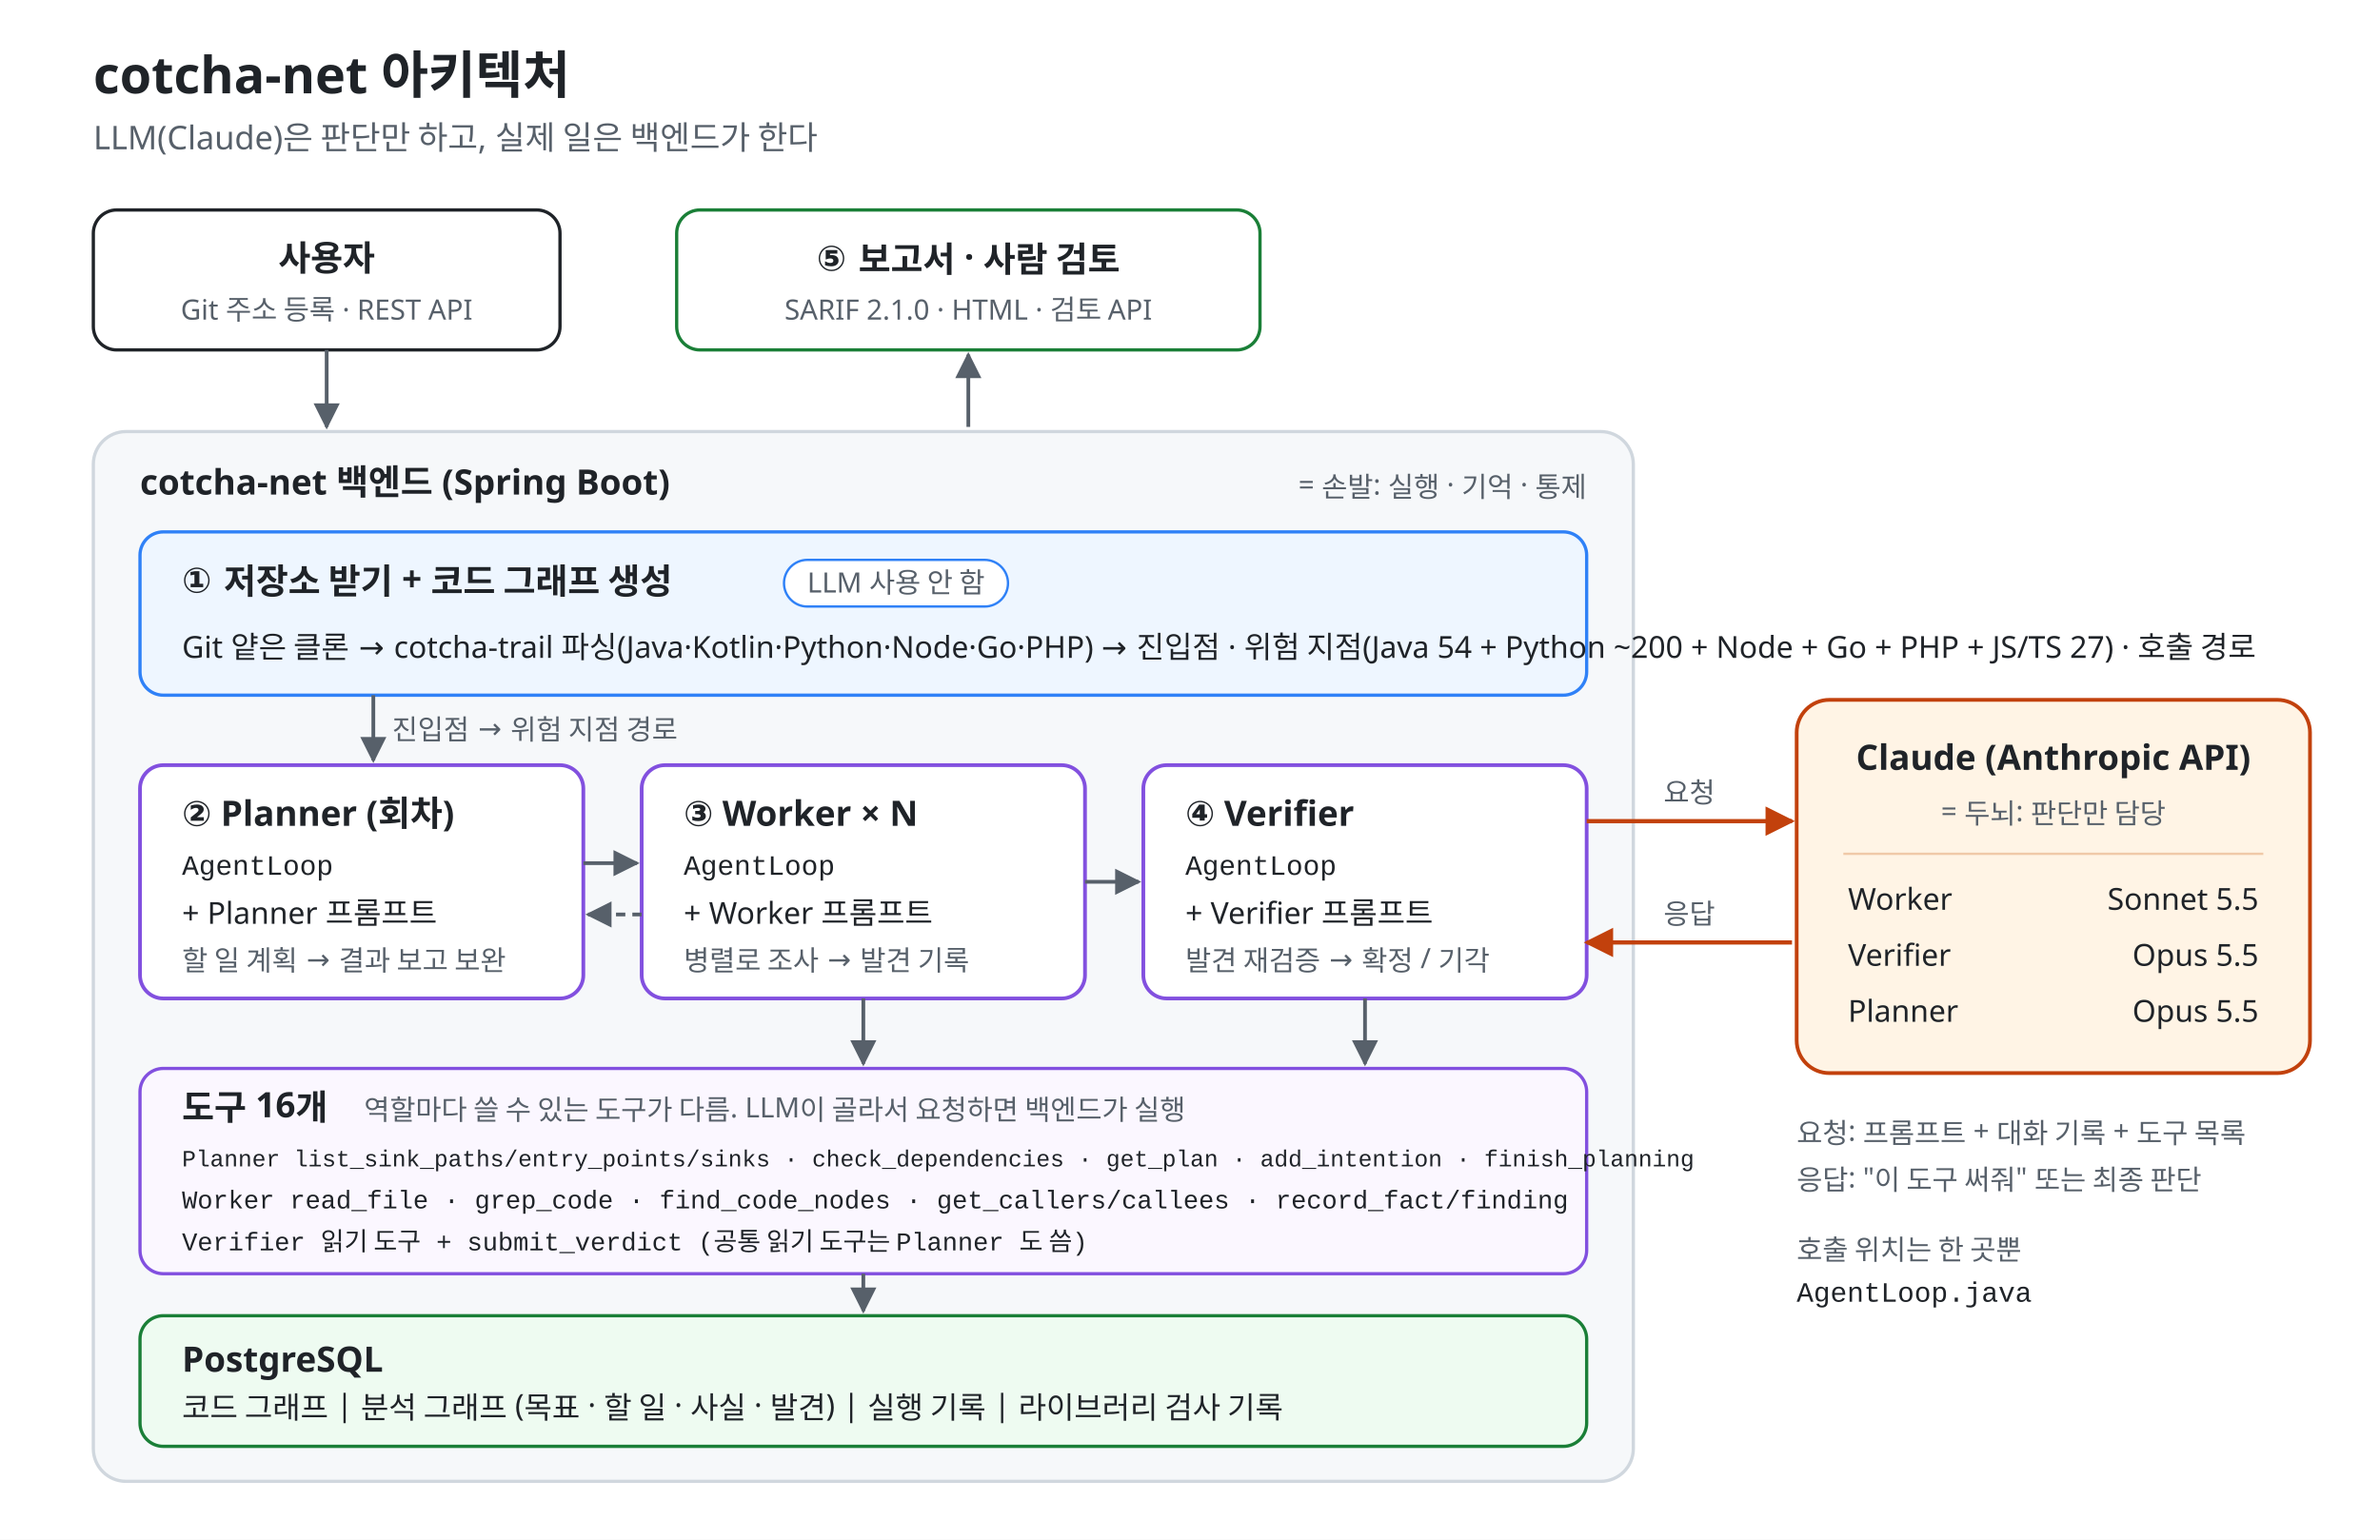
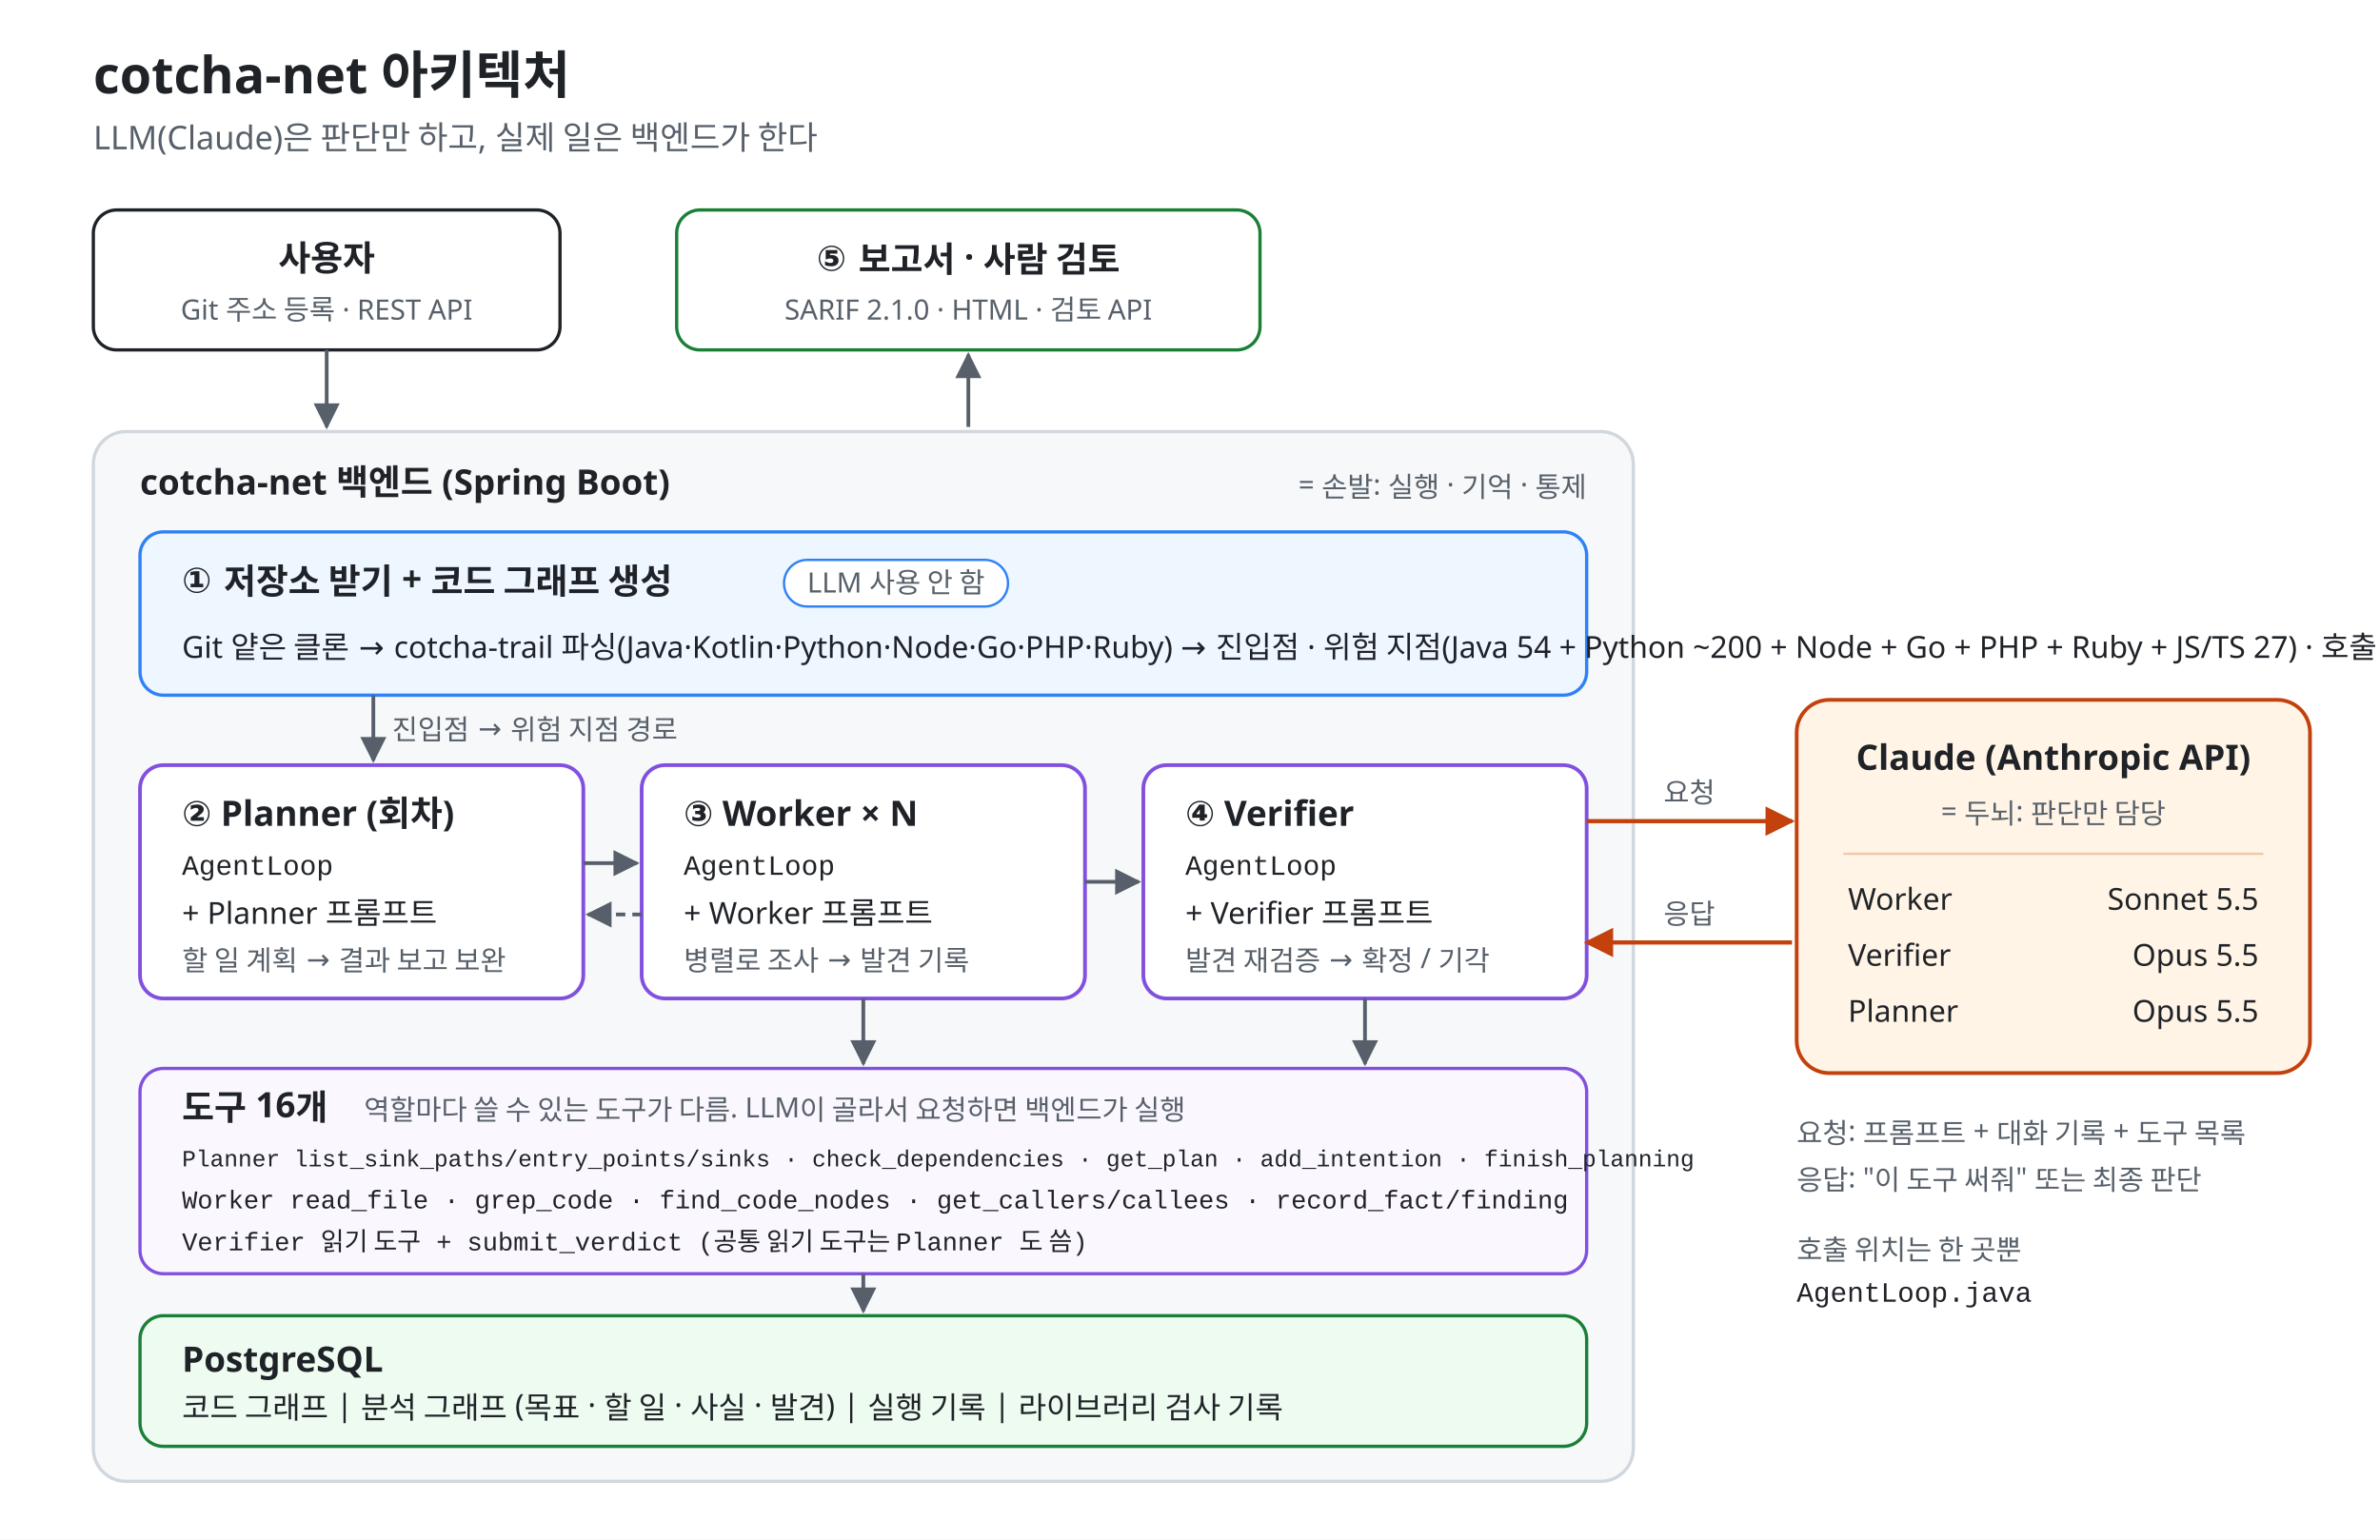
<svg xmlns="http://www.w3.org/2000/svg" viewBox="0 0 1020 660" width="1020" height="660" font-family="Pretendard, 'Apple SD Gothic Neo', 'Malgun Gothic', 'Noto Sans KR', 'Segoe UI', sans-serif">
  <defs>
    <marker id="arrow" viewBox="0 0 10 10" refX="9" refY="5" markerWidth="7" markerHeight="7" orient="auto-start-reverse">
      <path d="M0,0 L10,5 L0,10 z" fill="#57606a" />
    </marker>
    <marker id="arrow-llm" viewBox="0 0 10 10" refX="9" refY="5" markerWidth="7" markerHeight="7" orient="auto-start-reverse">
      <path d="M0,0 L10,5 L0,10 z" fill="#c2410c" />
    </marker>
    <style>
      .title { font-size: 22px; font-weight: 700; fill: #1f2328; }
      .sub { font-size: 14px; fill: #57606a; }
      .h { font-size: 15px; font-weight: 700; fill: #1f2328; }
      .t { font-size: 13px; fill: #1f2328; }
      .m { font-size: 12px; fill: #57606a; }
      .code { font-family: 'JetBrains Mono', Consolas, 'Courier New', monospace; font-size: 12px; fill: #1f2328; }
      .edge { stroke: #57606a; stroke-width: 1.6; fill: none; }
      .edge-llm { stroke: #c2410c; stroke-width: 1.8; fill: none; }
    </style>
  </defs>
  <rect width="1020" height="660" fill="#ffffff" />
  <text x="40" y="40" class="title">cotcha-net 아키텍처</text>
  <text x="40" y="64" class="sub">LLM(Claude)은 판단만 하고, 실제 일은 백엔드가 한다</text>
  <rect x="40" y="90" width="200" height="60" rx="10" fill="#ffffff" stroke="#1f2328" stroke-width="1.4" />
  <text x="140" y="116" text-anchor="middle" class="h">사용자</text>
  <text x="140" y="137" text-anchor="middle" class="m">Git 주소 등록 · REST API</text>
  <line x1="140" y1="150" x2="140" y2="183" class="edge" marker-end="url(#arrow)" />
  <rect x="290" y="90" width="250" height="60" rx="10" fill="#ffffff" stroke="#1a7f37" stroke-width="1.4" />
  <text x="415" y="116" text-anchor="middle" class="h">⑤ 보고서 · 사람 검토</text>
  <text x="415" y="137" text-anchor="middle" class="m">SARIF 2.1.0 · HTML · 검토 API</text>
  <line x1="415" y1="183" x2="415" y2="152" class="edge" marker-end="url(#arrow)" />
  <rect x="40" y="185" width="660" height="450" rx="14" fill="#f6f8fa" stroke="#d0d7de" stroke-width="1.4" />
  <text x="60" y="212" class="h">cotcha-net 백엔드 (Spring Boot)</text>
  <text x="680" y="212" text-anchor="end" class="m">= 손발: 실행 · 기억 · 통제</text>
  <rect x="60" y="228" width="620" height="70" rx="10" fill="#eef6ff" stroke="#2f81f7" stroke-width="1.4" />
  <text x="78" y="254" class="h">① 저장소 받기 + 코드 그래프 생성</text>
  <rect x="336" y="240" width="96" height="20" rx="10" fill="#ffffff" stroke="#2f81f7" />
  <text x="384" y="254" text-anchor="middle" class="m">LLM 사용 안 함</text>
-   <text x="78" y="282" class="t">Git 얕은 클론 → cotcha-trail 파싱(Java·Kotlin·Python·Node·Go·PHP) → 진입점 · 위험 지점(Java 54 + Python ~200 + Node + Go + PHP + JS/TS 27) · 호출 경로</text>
+   <text x="78" y="282" class="t">Git 얕은 클론 → cotcha-trail 파싱(Java·Kotlin·Python·Node·Go·PHP·Ruby) → 진입점 · 위험 지점(Java 54 + Python ~200 + Node + Go + PHP + Ruby + JS/TS 27) · 호출 경로</text>
  <line x1="160" y1="298" x2="160" y2="326" class="edge" marker-end="url(#arrow)" />
  <text x="168" y="317" class="m">진입점 → 위험 지점 경로</text>
  <rect x="60" y="328" width="190" height="100" rx="10" fill="#ffffff" stroke="#8250df" stroke-width="1.6" />
  <text x="78" y="354" class="h">② Planner (회차)</text>
  <text x="78" y="375" class="code">AgentLoop</text>
  <text x="78" y="396" class="t">+ Planner 프롬프트</text>
  <text x="78" y="416" class="m">할 일 계획 → 결과 보고 보완</text>
  <rect x="275" y="328" width="190" height="100" rx="10" fill="#ffffff" stroke="#8250df" stroke-width="1.6" />
  <text x="293" y="354" class="h">③ Worker × N</text>
  <text x="293" y="375" class="code">AgentLoop</text>
  <text x="293" y="396" class="t">+ Worker 프롬프트</text>
  <text x="293" y="416" class="m">병렬로 조사 → 발견 기록</text>
  <rect x="490" y="328" width="190" height="100" rx="10" fill="#ffffff" stroke="#8250df" stroke-width="1.6" />
  <text x="508" y="354" class="h">④ Verifier</text>
  <text x="508" y="375" class="code">AgentLoop</text>
  <text x="508" y="396" class="t">+ Verifier 프롬프트</text>
  <text x="508" y="416" class="m">발견 재검증 → 확정 / 기각</text>
  <line x1="250" y1="370" x2="273" y2="370" class="edge" marker-end="url(#arrow)" />
  <line x1="275" y1="392" x2="252" y2="392" class="edge" marker-end="url(#arrow)" stroke-dasharray="4 3" />
  <line x1="465" y1="378" x2="488" y2="378" class="edge" marker-end="url(#arrow)" />
  <line x1="370" y1="428" x2="370" y2="456" class="edge" marker-end="url(#arrow)" />
  <line x1="585" y1="428" x2="585" y2="456" class="edge" marker-end="url(#arrow)" />
  <rect x="60" y="458" width="620" height="88" rx="10" fill="#fbf7ff" stroke="#8250df" stroke-width="1.4" />
  <text x="78" y="480" class="h">도구 16개</text>
  <text x="156" y="480" class="m">역할마다 쓸 수 있는 도구가 다름. LLM이 골라서 요청하면 백엔드가 실행</text>
  <text x="78" y="500" class="code" style="font-size:10px">Planner  list_sink_paths/entry_points/sinks · check_dependencies · get_plan · add_intention · finish_planning</text>
  <text x="78" y="518" class="code" style="font-size:11px">Worker   read_file · grep_code · find_code_nodes · get_callers/callees · record_fact/finding</text>
  <text x="78" y="536" class="code" style="font-size:11px">Verifier 읽기 도구 + submit_verdict   (공통 읽기 도구는 Planner 도 씀)</text>
  <line x1="370" y1="546" x2="370" y2="562" class="edge" marker-end="url(#arrow)" />
  <rect x="60" y="564" width="620" height="56" rx="10" fill="#eefbf1" stroke="#1a7f37" stroke-width="1.4" />
  <text x="78" y="588" class="h">PostgreSQL</text>
  <text x="78" y="608" class="t">코드 그래프  |  분석 그래프 (목표 · 할 일 · 사실 · 발견)  |  실행 기록  |  라이브러리 검사 기록</text>
  <rect x="770" y="300" width="220" height="160" rx="14" fill="#fff4e5" stroke="#c2410c" stroke-width="1.6" />
  <text x="880" y="330" text-anchor="middle" class="h">Claude (Anthropic API)</text>
  <text x="880" y="352" text-anchor="middle" class="m">= 두뇌: 판단만 담당</text>
  <line x1="790" y1="366" x2="970" y2="366" stroke="#f0c9a8" />
  <text x="792" y="390" class="t">Worker</text>
  <text x="968" y="390" text-anchor="end" class="t">Sonnet 5.5</text>
  <text x="792" y="414" class="t">Verifier</text>
  <text x="968" y="414" text-anchor="end" class="t">Opus 5.5</text>
  <text x="792" y="438" class="t">Planner</text>
  <text x="968" y="438" text-anchor="end" class="t">Opus 5.5</text>
  <path d="M680,352 L768,352" class="edge-llm" marker-end="url(#arrow-llm)" />
  <text x="724" y="344" text-anchor="middle" class="m">요청</text>
  <path d="M768,404 L680,404" class="edge-llm" marker-end="url(#arrow-llm)" />
  <text x="724" y="396" text-anchor="middle" class="m">응답</text>
  <text x="770" y="490" class="m">요청: 프롬프트 + 대화 기록 + 도구 목록</text>
  <text x="770" y="510" class="m">응답: "이 도구 써줘" 또는 최종 판단</text>
  <text x="770" y="540" class="m">호출 위치는 한 곳뿐</text>
  <text x="770" y="558" class="code">AgentLoop.java</text>
</svg>
